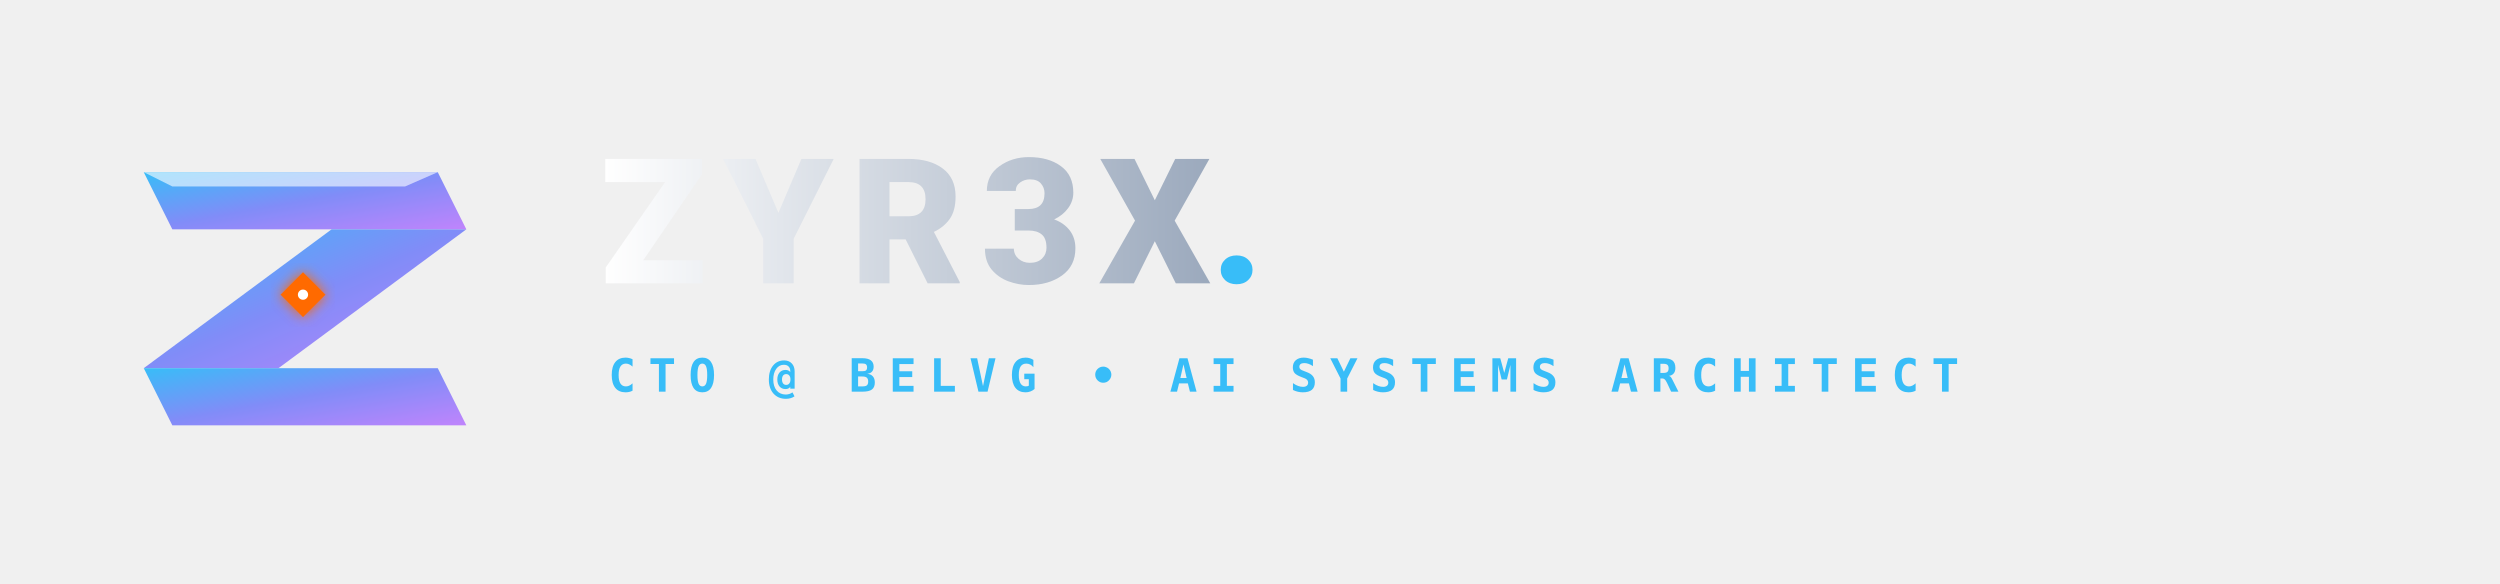
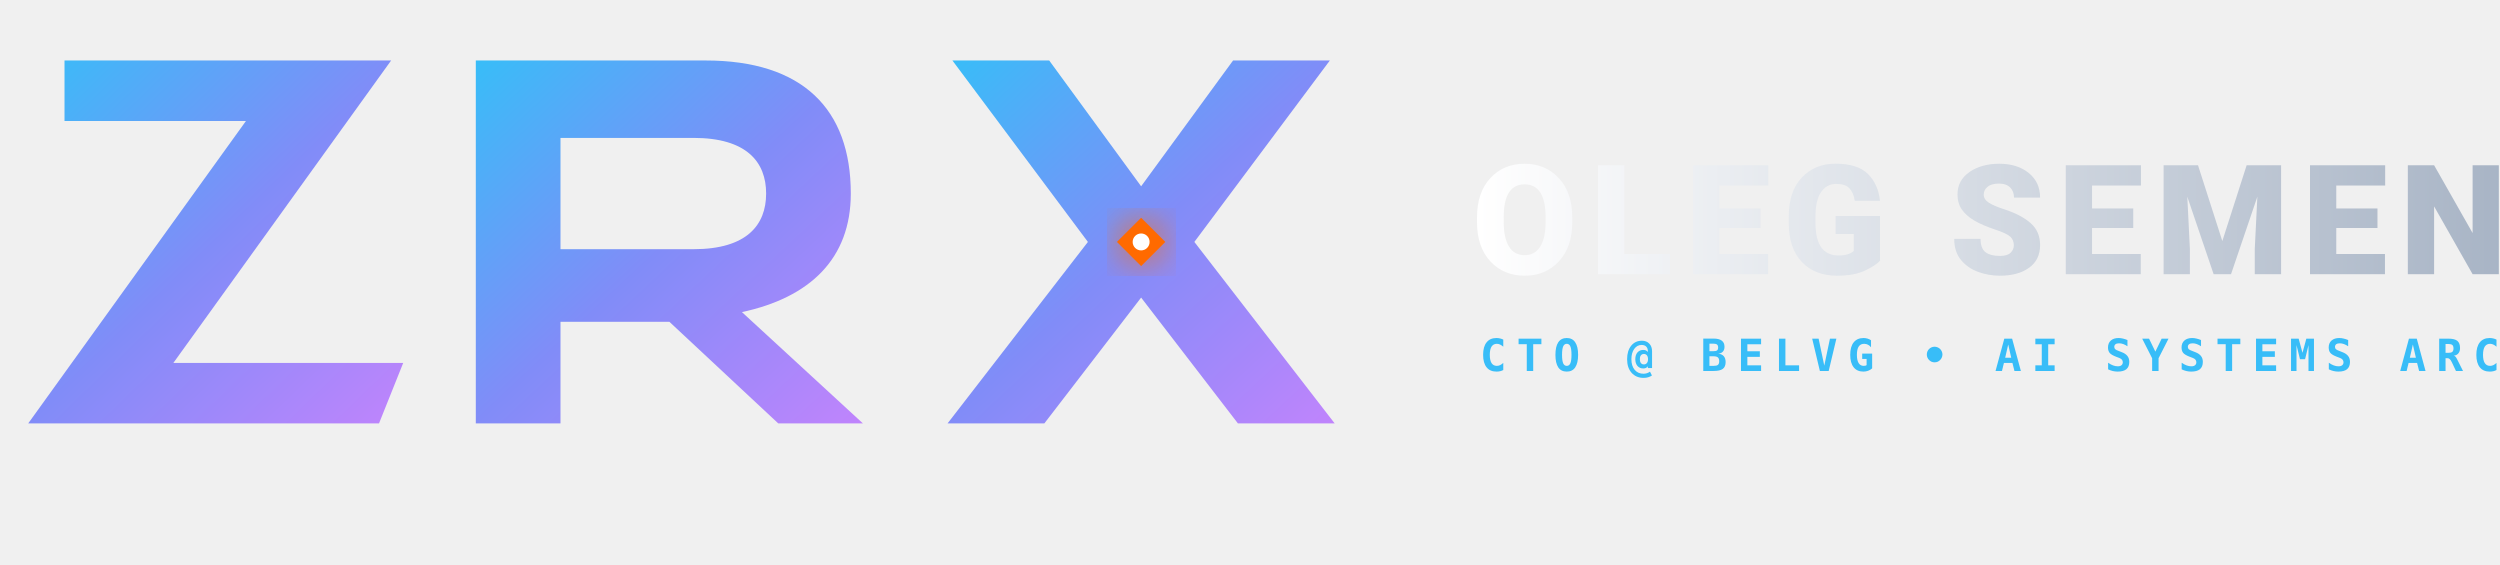
- <svg xmlns="http://www.w3.org/2000/svg" viewBox="0 0 600 140" width="100%" height="140">
+ <svg xmlns="http://www.w3.org/2000/svg" viewBox="0 0 620 140" width="100%" height="140">
  <defs>
-     <linearGradient id="fullCyberGrad" x1="0%" y1="0%" x2="100%" y2="100%">
+     <linearGradient id="zrxFullGrad" x1="0%" y1="0%" x2="100%" y2="100%">
      <stop offset="0%" stop-color="#38bdf8" />
      <stop offset="50%" stop-color="#818cf8" />
      <stop offset="100%" stop-color="#c084fc" />
    </linearGradient>
    <linearGradient id="textGrad" x1="0%" y1="0%" x2="100%" y2="0%">
      <stop offset="0%" stop-color="#ffffff" />
      <stop offset="100%" stop-color="#94a3b8" />
    </linearGradient>
-     <filter id="logoGlow" x="-20%" y="-20%" width="140%" height="140%">
-       <feGaussianBlur stdDeviation="6" result="blur" />
+     <filter id="zrxGlowFull" x="-20%" y="-20%" width="140%" height="140%">
+       <feGaussianBlur stdDeviation="8" result="blur" />
      <feComposite in="SourceGraphic" in2="blur" operator="over" />
    </filter>
  </defs>
  <style>
-     .brand-text { font-family: -apple-system, BlinkMacSystemFont, "Segoe UI", Roboto, sans-serif; font-weight: 900; font-size: 42px; fill: url(#textGrad); letter-spacing: 4px; }
-     .sub-text { font-family: ui-monospace, "SF Mono", Menlo, Consolas, monospace; font-weight: 600; font-size: 11px; fill: #38bdf8; letter-spacing: 3px; text-transform: uppercase; }
+     .brand-title { font-family: -apple-system, BlinkMacSystemFont, "Segoe UI", Roboto, sans-serif; font-weight: 900; font-size: 38px; fill: url(#textGrad); letter-spacing: 3px; }
+     .brand-sub { font-family: ui-monospace, "SF Mono", Menlo, Consolas, monospace; font-weight: 600; font-size: 11px; fill: #38bdf8; letter-spacing: 2.5px; text-transform: uppercase; }
  </style>
-   <g transform="translate(10, 8) scale(0.245)">
-     <path d="M 100 136 L 388 136 L 416 192 L 196 192 L 128 192 Z" fill="url(#fullCyberGrad)" />
-     <path d="M 100 136 L 388 136 L 356 150 L 128 150 Z" fill="#ffffff" fill-opacity="0.6" />
-     <polygon points="416,192 232,328 100,328 284,192" fill="url(#fullCyberGrad)" />
-     <path d="M 100 328 L 128 384 L 416 384 L 388 328 Z" fill="url(#fullCyberGrad)" />
-     <polygon points="256,234 278,256 256,278 234,256" fill="#ff6b00" filter="url(#logoGlow)" />
-     <circle cx="256" cy="256" r="5" fill="#ffffff" />
+   <g transform="translate(10, 105) scale(0.6)">
+     <path d="M 10 -150 L 145 -150 L 55 -25 L 150 -25 L 140 0 L -5 0 L 85 -125 L 10 -125 Z" fill="url(#zrxFullGrad)" />
+     <g transform="translate(180, 0)">
+       <path d="M 0 0 L 0 -150 L 95 -150 C 135 -150 155 -130 155 -95 C 155 -68 138 -52 110 -46 L 160 0 L 125 0 L 80 -42 L 35 -42 L 35 0 Z M 35 -72 L 90 -72 C 112 -72 120 -82 120 -95 C 120 -108 112 -118 90 -118 L 35 -118 Z" fill="url(#zrxFullGrad)" />
+     </g>
+     <g transform="translate(375, 0)">
+       <path d="M 0 0 L 58 -75 L 2 -150 L 42 -150 L 80 -98 L 118 -150 L 158 -150 L 102 -75 L 160 0 L 120 0 L 80 -52 L 40 0 Z" fill="url(#zrxFullGrad)" />
+       <polygon points="80,-85 90,-75 80,-65 70,-75" fill="#ff6b00" filter="url(#zrxGlowFull)" />
+       <circle cx="80" cy="-75" r="3.5" fill="#ffffff" />
+     </g>
  </g>
-   <g transform="translate(144, 68)">
-     <text x="0" y="0" class="brand-text">ZYR3X<tspan fill="#38bdf8">.</tspan>
-     </text>
-     <text x="2" y="26" class="sub-text">CTO @ BELVG • AI SYSTEMS ARCHITECT</text>
+   <g transform="translate(365, 68)">
+     <text x="0" y="0" class="brand-title">OLEG SEMENOV</text>
+     <text x="2" y="24" class="brand-sub">CTO @ BELVG • AI SYSTEMS ARCHITECT</text>
  </g>
</svg>
